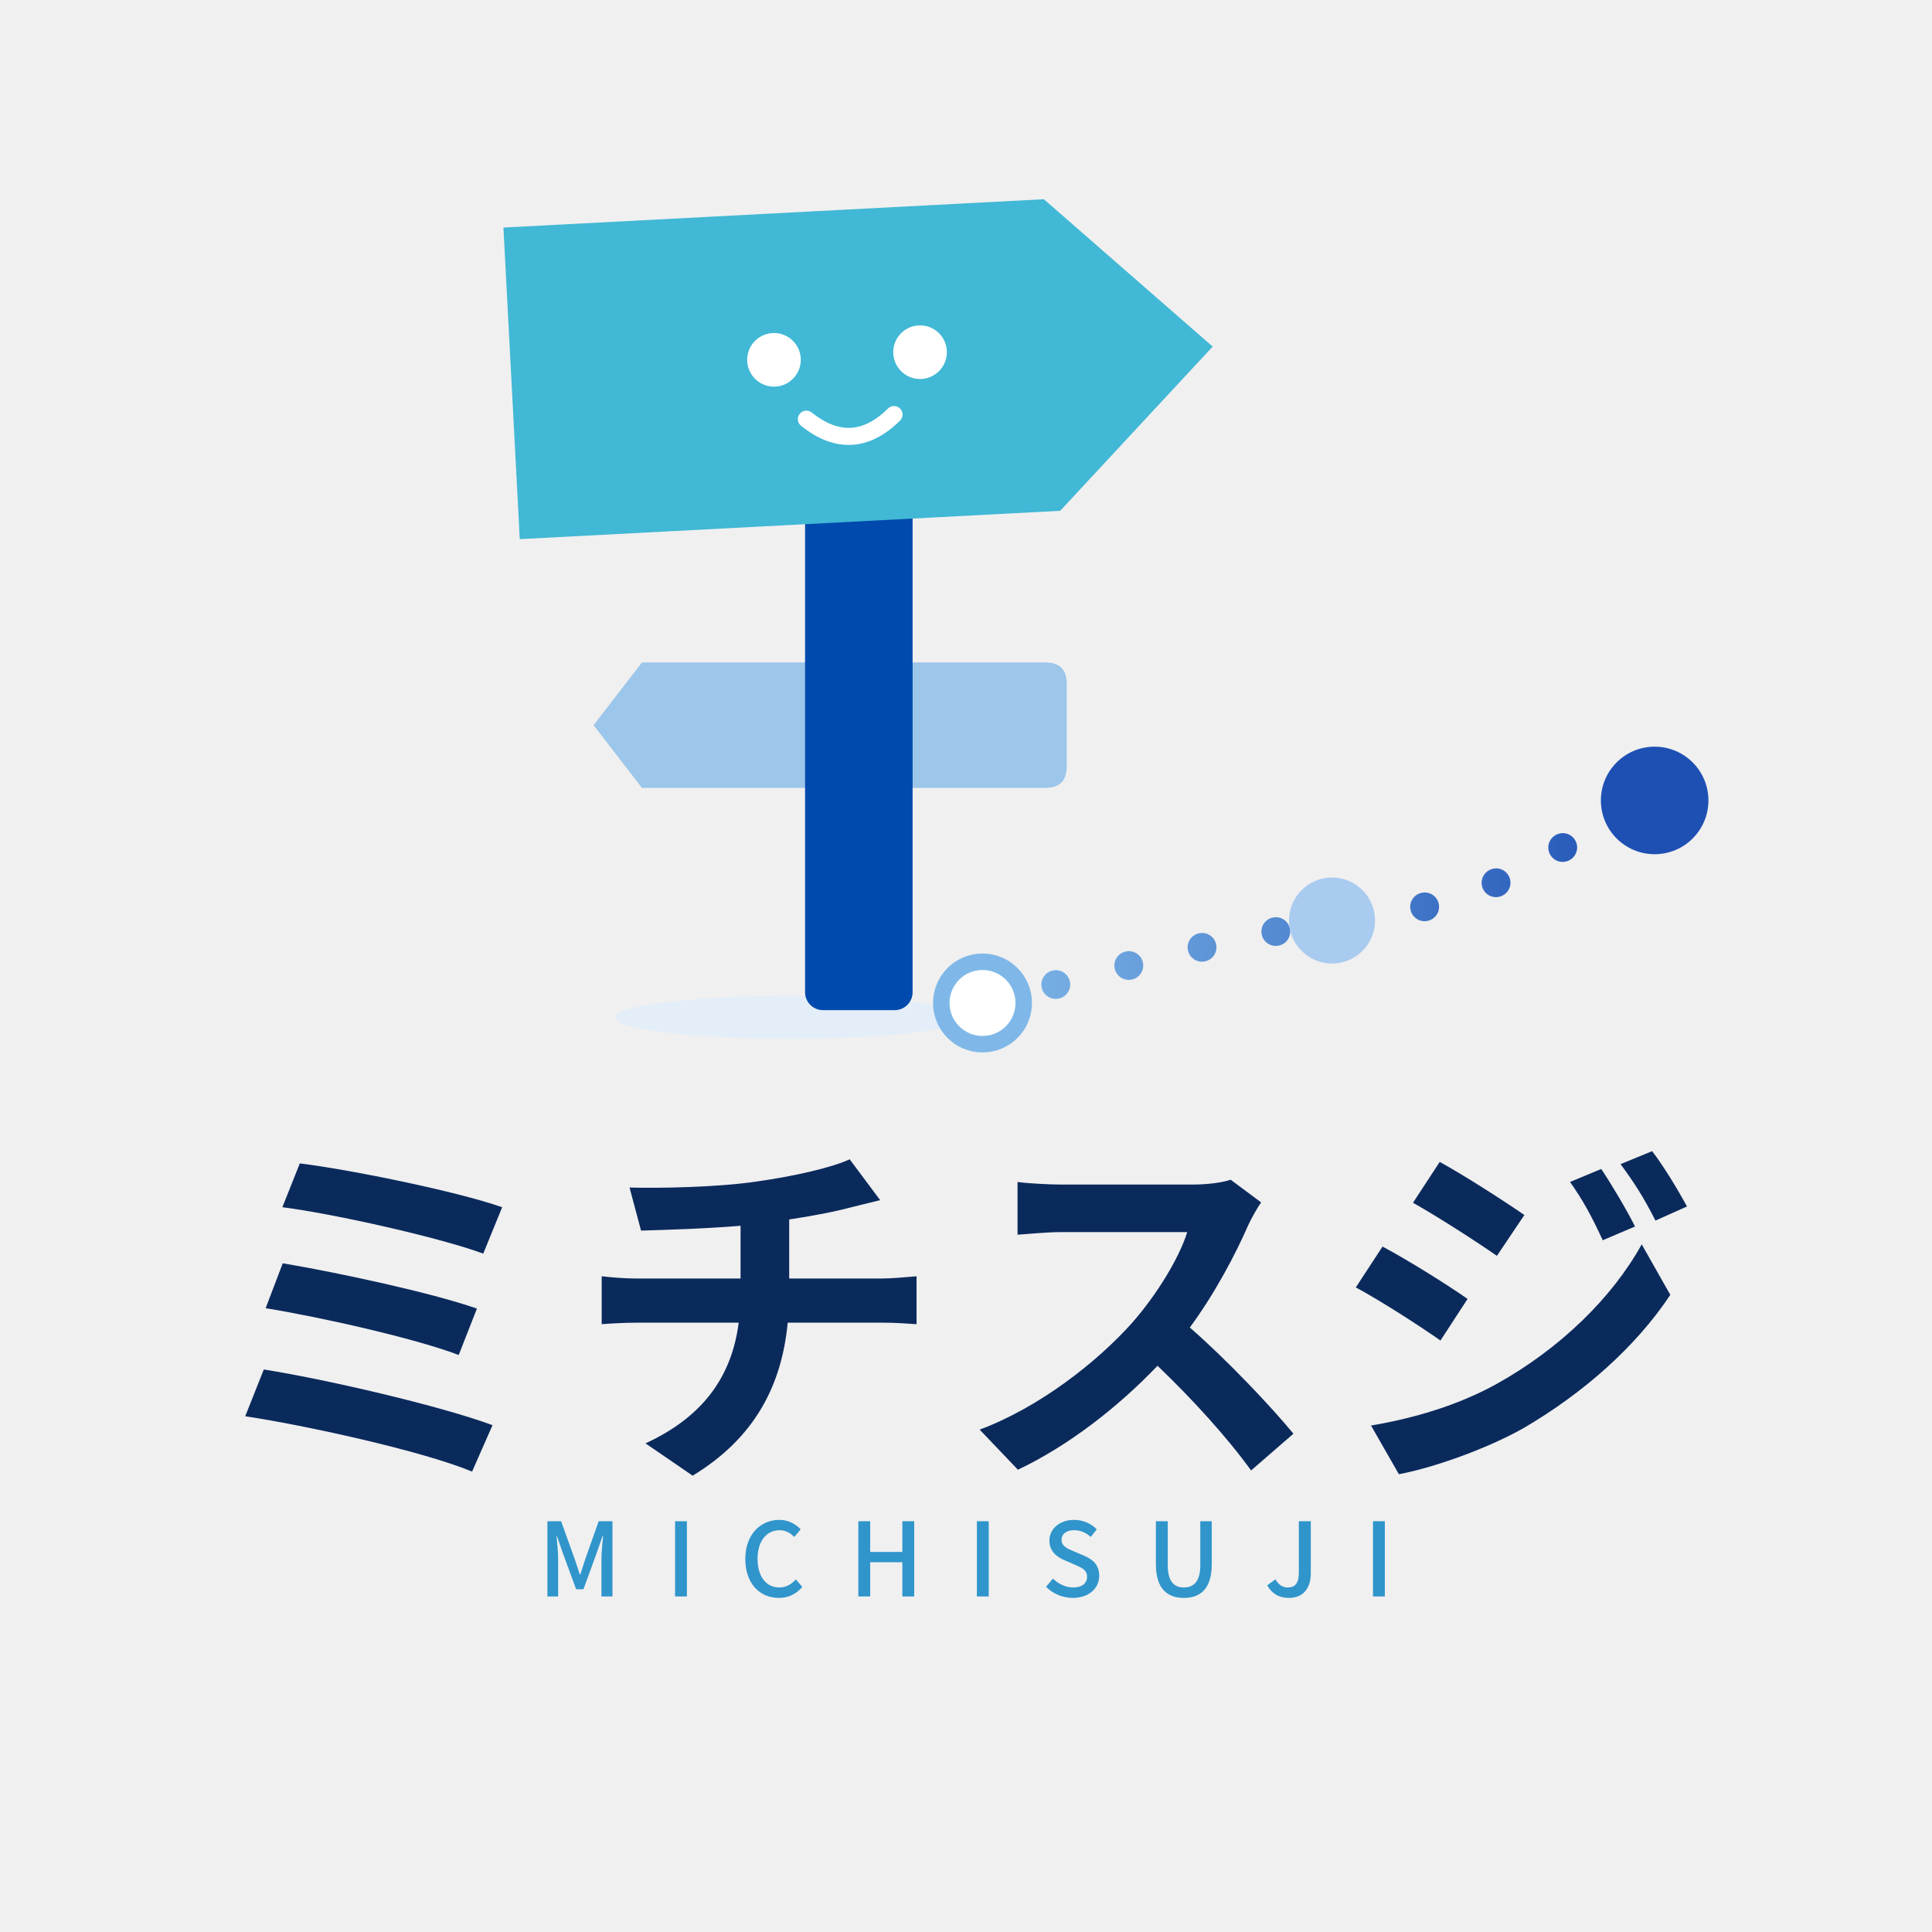
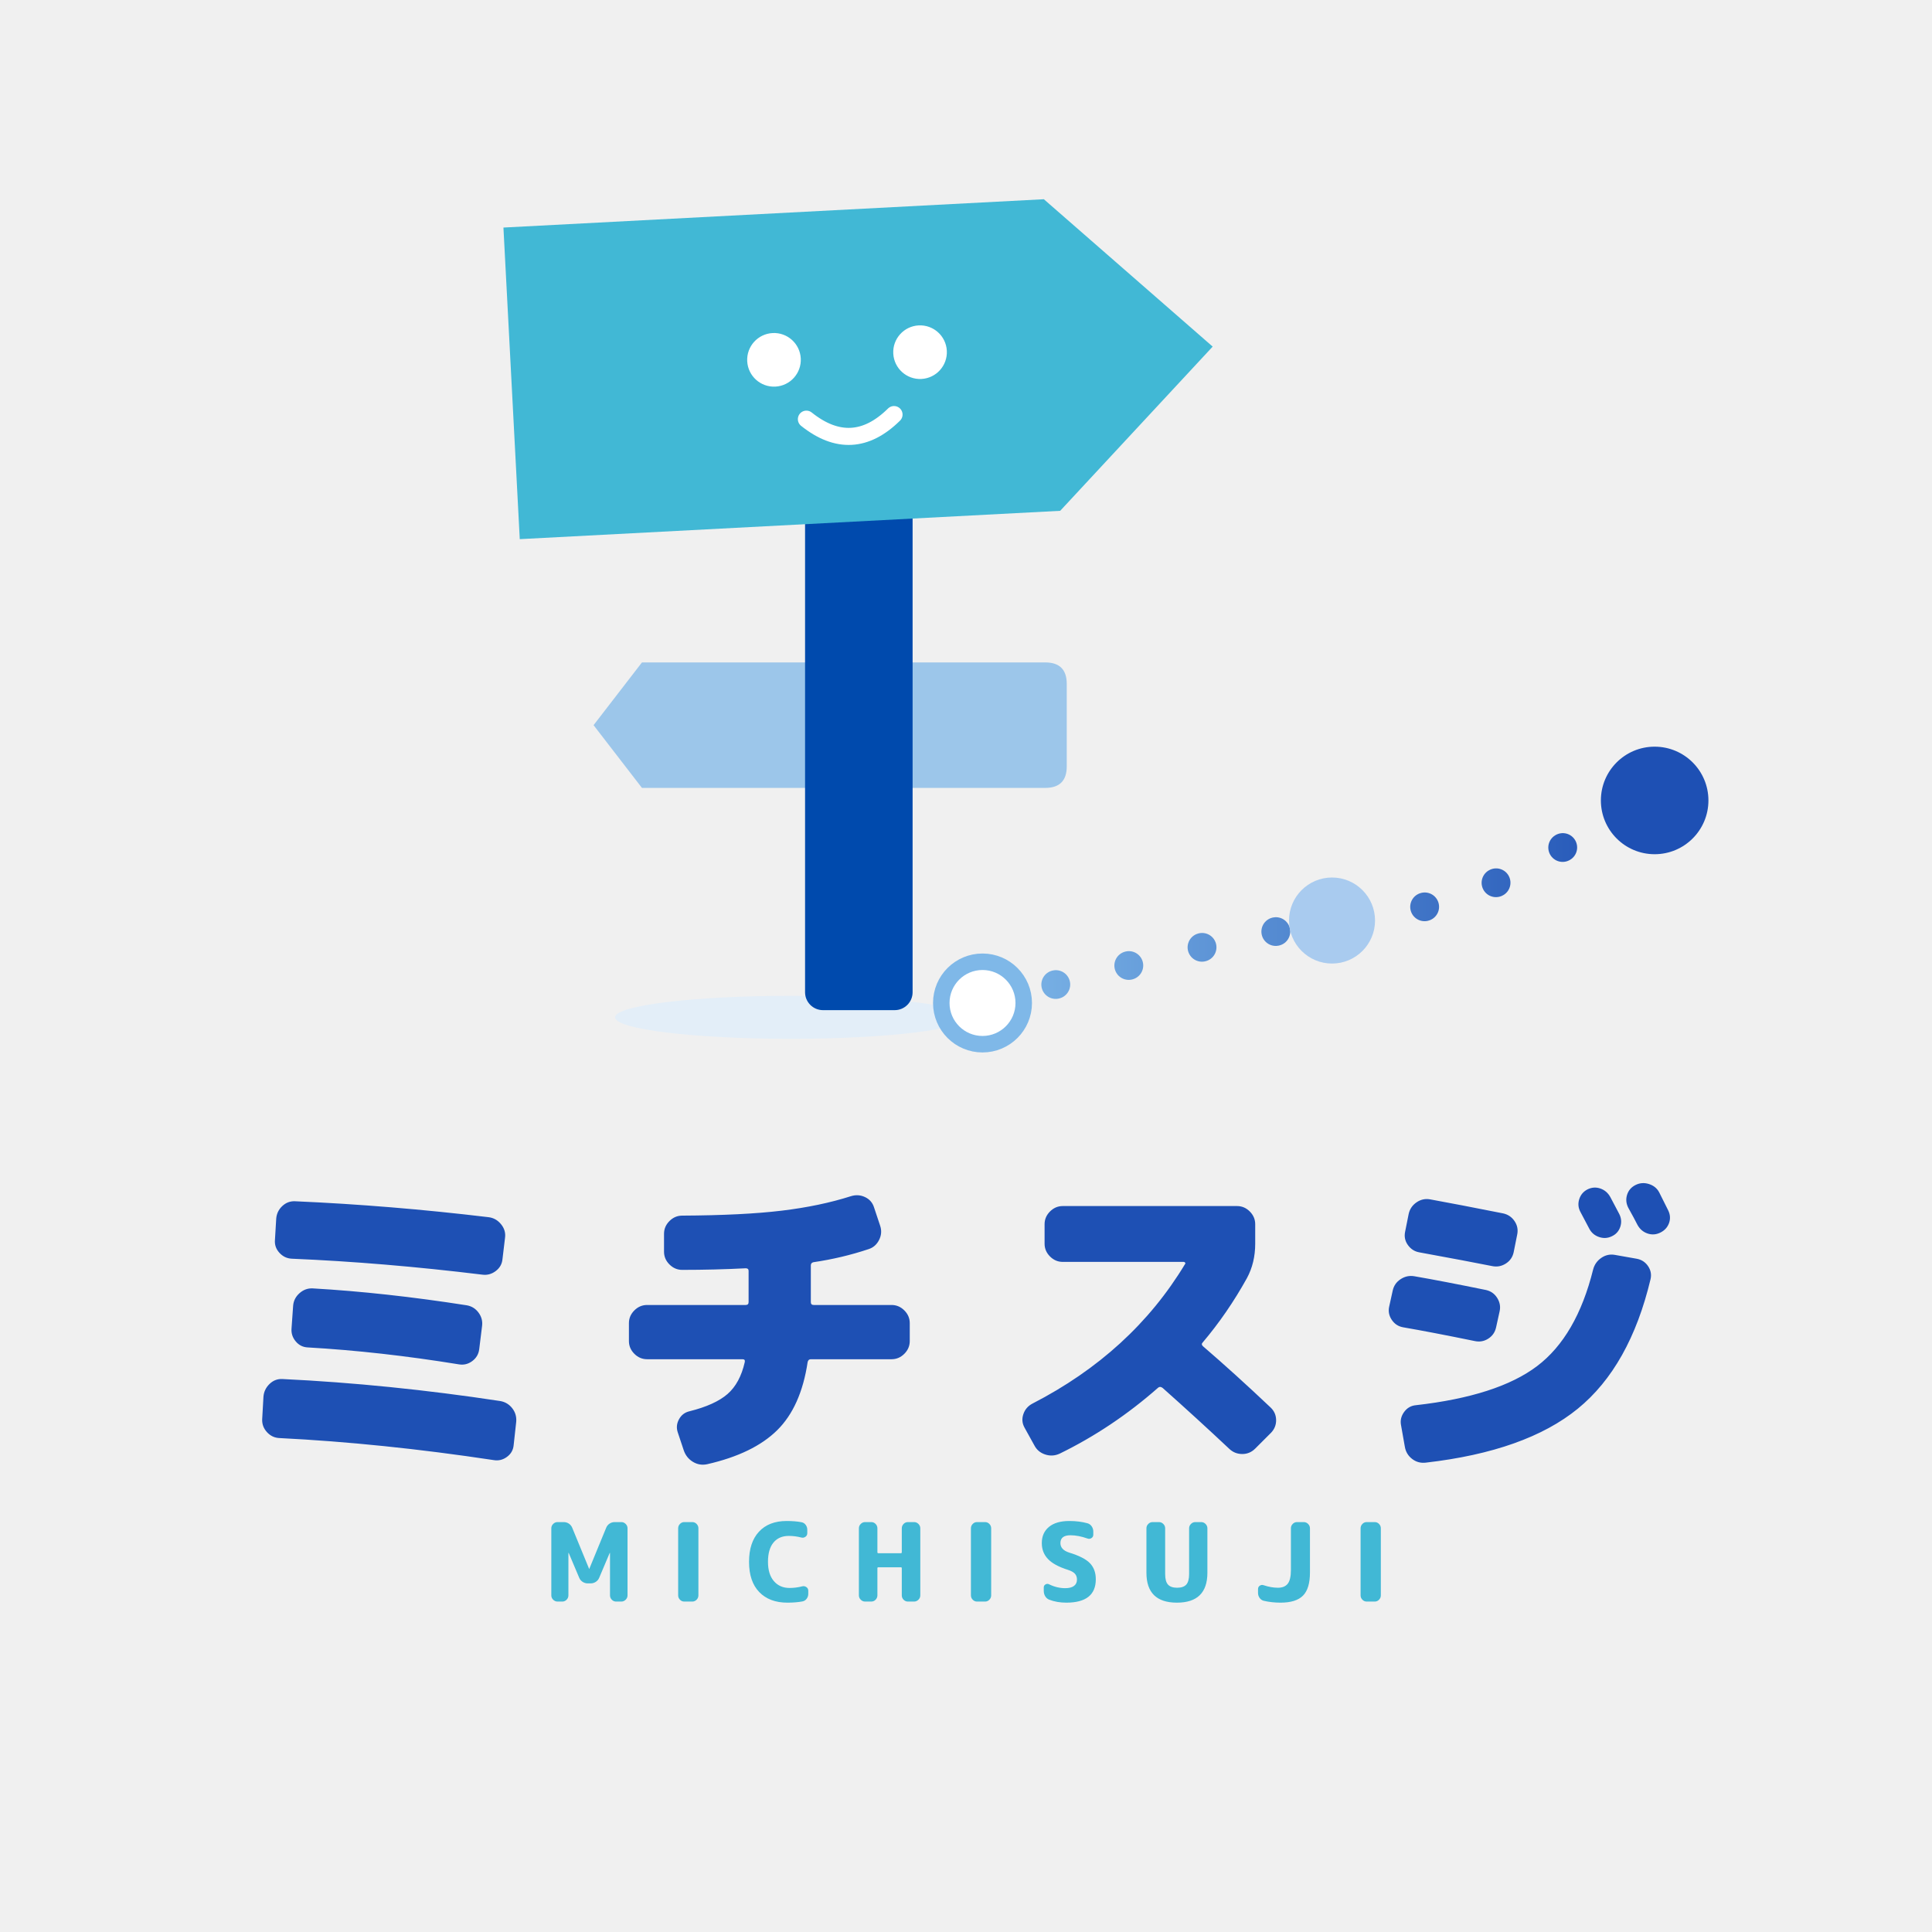
<svg xmlns="http://www.w3.org/2000/svg" viewBox="0 0 1024 1024" role="img" aria-label="ミチスジ MICHISUJI">
  <g transform="translate(250 30) scale(0.95)">
    <ellipse cx="178" cy="536" rx="98" ry="12" fill="#E3EEF8" />
    <path d="M95 338 L320 338 Q332 338 332 350 L332 396 Q332 408 320 408 L95 408 L68 373 Z" fill="#9CC6EA" />
    <rect x="186" y="240" width="60" height="292" rx="10" fill="#004AAD" />
    <g transform="rotate(-3 218 172) translate(-161.60 -45.56) scale(1.36)">
      <path d="M135.0,96.0 L357.0,96.0 L423.0,160.0 L357.0,224.0 L135.0,224.0 Z" fill="#41B8D5" />
      <circle cx="243" cy="156" r="11" fill="#FFFFFF" />
      <circle cx="303" cy="156" r="11" fill="#FFFFFF" />
      <path d="M255.0,181.0 Q273.0,197.0 291.0,181.0" fill="none" stroke="#FFFFFF" stroke-width="7" stroke-linecap="round" />
    </g>
    <defs>
      <linearGradient id="pgs" x1="0" y1="0" x2="1" y2="0">
        <stop offset="0" stop-color="#7FB8E8" />
        <stop offset="1" stop-color="#1E50B4" />
      </linearGradient>
    </defs>
    <path d="M285 528 C 360 510, 420 490, 500 480 S 600 440, 660 415" fill="none" stroke="url(#pgs)" stroke-width="16" stroke-linecap="round" stroke-dasharray="0.1 42" />
    <circle cx="285" cy="528" r="23" fill="#FFFFFF" stroke="#7FB8E8" stroke-width="9.2" />
    <circle cx="480" cy="482" r="24" fill="#A9CBEF" />
    <circle cx="660" cy="415" r="30" fill="#1E50B4" />
  </g>
  <g transform="translate(-298.98 491.92) scale(0.82)">
-     <path d="M558.4 152.08 547.12 180.4C580.96 184.72 649.12 200.08 676.96 210.4L689.2 180.4C658.96 169.84 589.84 155.92 558.4 152.08ZM547.36 216.64 536.32 245.68C572.08 251.44 633.52 265.36 661.12 275.92L672.88 245.92C642.64 235.36 581.68 222.4 547.36 216.64ZM535.12 285.28 523.12 315.52C561.52 321.28 637.36 337.84 669.76 351.28L682.96 321.28C650.08 309.04 576.16 291.76 535.12 285.28Z M753.52 225.04V256.0C759.76 255.52 768.64 255.04 776.08 255.04H842.08C837.52 290.56 818.32 316.24 781.84 333.04L812.32 353.92C852.64 329.44 869.92 295.36 873.76 255.04H935.92C942.4 255.04 950.56 255.52 957.04 256.0V225.04C951.76 225.52 940.48 226.48 935.2 226.48H874.72V188.32C889.12 186.16 903.28 183.52 915.04 180.4C919.12 179.44 925.36 177.76 933.52 175.84L913.84 149.44C901.84 154.96 877.36 160.48 853.36 163.84C826.96 167.68 789.76 168.16 771.52 167.68L778.96 195.52C795.04 195.04 820.24 194.32 843.28 192.4V226.48H775.6C768.16 226.48 760.0 225.76 753.52 225.04Z M1179.76 177.28 1160.08 162.64C1155.28 164.32 1145.68 165.76 1135.36 165.76C1124.56 165.76 1063.12 165.76 1050.64 165.76C1043.44 165.76 1028.8 165.04 1022.32 164.08V198.16C1027.36 197.92 1040.56 196.48 1050.64 196.48C1060.96 196.48 1122.16 196.48 1132.0 196.48C1126.72 213.52 1112.08 237.28 1096.24 255.28C1073.68 280.48 1036.48 309.76 997.84 324.16L1022.56 350.08C1055.44 334.48 1087.36 309.52 1112.8 282.88C1135.36 304.48 1157.68 328.96 1173.28 350.56L1200.64 326.8C1186.48 309.52 1157.44 278.8 1133.68 258.16C1149.76 236.32 1163.2 210.88 1171.36 192.16C1173.52 187.36 1177.84 179.92 1179.76 177.28Z M1399.6 155.68 1379.44 164.08C1388.08 176.32 1393.6 186.64 1400.56 201.76L1421.44 192.88C1415.92 181.84 1406.32 165.76 1399.6 155.68ZM1432.48 144.16 1412.08 152.56C1420.96 164.56 1426.96 173.92 1434.64 189.04L1455.04 179.92C1449.28 169.36 1439.92 153.76 1432.48 144.16ZM1295.2 151.12 1277.92 177.52C1293.76 186.4 1318.72 202.48 1332.16 211.84L1349.92 185.44C1337.44 176.8 1311.04 159.76 1295.2 151.12ZM1250.8 321.52 1268.8 352.96C1289.92 349.12 1324.48 337.12 1348.96 323.44C1388.08 300.64 1422.16 270.4 1444.24 237.04L1425.76 204.4C1406.8 238.72 1373.2 271.6 1332.4 294.4C1306.48 308.8 1277.68 316.96 1250.8 321.52ZM1258.24 205.84 1240.96 232.24C1257.04 240.88 1282 256.96 1295.68 266.56L1313.2 239.68C1300.96 231.04 1274.56 214.48 1258.24 205.84Z" fill="#0B2A5C" />
-     <path transform="translate(236.045 0)" d="M482.402 432.0H489.332V407.976C489.332 403.62 488.738 397.35 488.276 392.928H488.54L492.434 404.148L500.948 427.314H505.7L514.148 404.148L518.042 392.928H518.372C517.91 397.35 517.316 403.62 517.316 407.976V432.0H524.444V383.358H515.534L506.822 407.976C505.766 411.144 504.776 414.51 503.654 417.744H503.324C502.268 414.51 501.212 411.144 500.09 407.976L491.246 383.358H482.402Z M564.902 432.0H572.558V383.358H564.902Z M631.958 432.924C638.294 432.924 643.178 430.416 647.138 425.862L642.98 420.978C640.076 424.146 636.71 426.192 632.288 426.192C623.708 426.192 618.23 419.064 618.23 407.58C618.23 396.162 624.104 389.166 632.486 389.166C636.38 389.166 639.416 391.014 641.99 393.522L646.082 388.638C643.112 385.404 638.36 382.5 632.354 382.5C620.012 382.5 610.31 392.004 610.31 407.778C610.31 423.75 619.748 432.924 631.958 432.924Z M683.372 432.0H691.028V409.89H711.818V432.0H719.474V383.358H711.818V403.224H691.028V383.358H683.372Z M759.998 432.0H767.654V383.358H759.998Z M821.972 432.924C832.598 432.924 839.066 426.522 839.066 418.734C839.066 411.606 834.974 408.042 829.166 405.6L822.5 402.762C818.606 401.112 814.712 399.594 814.712 395.37C814.712 391.608 817.88 389.166 822.83 389.166C827.12 389.166 830.552 390.816 833.588 393.522L837.482 388.638C833.918 384.876 828.572 382.5 822.83 382.5C813.524 382.5 806.858 388.242 806.858 395.898C806.858 403.026 812.006 406.656 816.758 408.636L823.49 411.54C827.978 413.52 831.212 414.906 831.212 419.328C831.212 423.42 827.978 426.192 822.17 426.192C817.418 426.192 812.666 423.882 809.168 420.45L804.68 425.73C809.102 430.218 815.306 432.924 821.972 432.924Z M893.78 432.924C904.538 432.924 911.798 426.984 911.798 411.144V383.358H904.406V411.606C904.406 422.628 899.918 426.192 893.78 426.192C887.708 426.192 883.352 422.628 883.352 411.606V383.358H875.696V411.144C875.696 426.984 883.022 432.924 893.78 432.924Z M961.694 432.924C971.594 432.924 975.818 425.862 975.818 417.084V383.358H968.096V416.424C968.096 423.486 965.72 426.192 960.836 426.192C957.734 426.192 955.028 424.608 952.982 420.912L947.636 424.806C950.672 430.152 955.16 432.924 961.694 432.924Z M1016.012 432.0H1023.668V383.358H1016.012Z" fill="#3095CB" />
+     <path d="M687.96 305.683Q692.705 306.508 695.696 310.324Q698.687 314.14 698.274 319.091L696.624 334.149Q696.211 338.893 692.292 341.781Q688.373 344.669 683.628 343.844Q611.225 332.911 545.217 329.611Q540.473 329.404 537.172 325.795Q533.872 322.185 534.078 317.44L534.903 302.795Q535.316 298.05 538.822 294.647Q542.329 291.243 547.073 291.449Q615.97 294.75 687.96 305.683ZM566.67 232.867Q613.494 235.549 666.301 243.8Q671.046 244.625 673.933 248.544Q676.821 252.463 676.202 257.208L674.346 272.266Q673.727 277.01 669.808 279.898Q665.889 282.786 661.144 281.961Q610.4 273.71 563.575 271.028Q558.831 270.822 555.737 267.109Q552.643 263.396 553.055 258.652L554.087 244.006Q554.499 239.262 558.212 235.961Q561.925 232.661 566.67 232.867ZM689.404 213.89Q688.992 218.634 685.072 221.625Q681.153 224.616 676.409 223.997Q612.257 216.159 553.262 213.683Q548.517 213.477 545.217 209.867Q541.916 206.257 542.329 201.513L543.154 187.692Q543.567 182.948 547.073 179.648Q550.58 176.347 555.324 176.553Q617.001 179.235 680.534 186.867Q685.279 187.486 688.476 191.405Q691.673 195.325 691.054 200.069Z M940.89 243.593Q945.634 243.593 949.141 247.1Q952.647 250.607 952.647 255.351V266.903Q952.647 271.647 949.141 275.154Q945.634 278.66 940.89 278.66H888.702Q887.051 278.66 886.639 280.517Q882.307 309.396 866.939 324.557Q851.572 339.718 821.662 346.525Q816.711 347.557 812.482 344.978Q808.254 342.4 806.604 337.655L802.684 325.898Q801.24 321.566 803.509 317.44Q805.778 313.315 810.317 312.283Q826.819 308.158 834.863 301.144Q842.908 294.131 846.002 280.517Q846.415 278.66 844.558 278.66H782.882Q778.137 278.66 774.631 275.154Q771.124 271.647 771.124 266.903V255.351Q771.124 250.607 774.631 247.1Q778.137 243.593 782.882 243.593H846.621Q848.478 243.593 848.478 241.737V221.522Q848.478 219.872 846.621 219.872Q826.612 220.903 805.572 220.903Q800.828 220.903 797.321 217.396Q793.814 213.89 793.814 209.145V197.594Q793.814 192.849 797.321 189.343Q800.828 185.836 805.572 185.836Q844.971 185.63 869.827 182.639Q894.684 179.648 914.692 173.253Q919.437 171.809 923.769 173.872Q928.1 175.935 929.544 180.473L933.464 192.231Q935.114 196.975 932.845 201.513Q930.576 206.051 926.038 207.495Q908.71 213.271 890.352 215.952Q888.702 216.365 888.702 218.015V241.737Q888.702 243.593 890.558 243.593Z M1142.105 270.203Q1162.733 287.943 1185.836 309.808Q1189.342 313.109 1189.446 317.853Q1189.549 322.597 1186.248 326.104L1175.934 336.418Q1172.428 339.924 1167.58 339.924Q1162.733 339.924 1159.226 336.624Q1138.598 317.234 1116.114 297.225Q1114.464 295.988 1113.226 297.019Q1083.729 323.01 1049.487 339.718Q1044.949 341.781 1040.204 340.234Q1035.46 338.687 1033.191 334.355L1026.797 322.804Q1024.527 318.678 1026.075 314.14Q1027.622 309.602 1031.953 307.333Q1096.105 274.329 1130.554 217.19Q1130.966 216.777 1130.657 216.262Q1130.347 215.746 1129.728 215.746H1051.55Q1046.805 215.746 1043.299 212.239Q1039.792 208.733 1039.792 203.988V191.405Q1039.792 186.661 1043.299 183.154Q1046.805 179.648 1051.55 179.648H1164.177Q1168.921 179.648 1172.428 183.154Q1175.934 186.661 1175.934 191.405V203.988Q1175.934 216.365 1170.571 226.266Q1157.988 248.957 1141.899 267.934Q1140.867 268.965 1142.105 270.203Z M1422.399 213.683Q1427.144 214.508 1429.825 218.428Q1432.507 222.347 1431.476 226.885Q1418.068 283.198 1384.445 310.633Q1350.821 338.068 1286.257 345.494Q1281.306 346.113 1277.387 343.122Q1273.468 340.131 1272.643 335.18L1270.167 321.153Q1269.342 316.615 1272.23 312.696Q1275.118 308.777 1279.862 308.364Q1332.669 302.382 1358.144 283.095Q1383.619 263.808 1394.346 220.697Q1395.583 215.952 1399.606 213.168Q1403.628 210.383 1408.373 211.208ZM1390.633 168.921Q1394.758 166.858 1398.987 168.302Q1403.216 169.746 1405.485 173.872Q1406.516 175.728 1408.373 179.338Q1410.229 182.948 1411.26 184.805Q1413.323 188.93 1411.879 193.159Q1410.435 197.387 1406.31 199.244Q1402.391 201.1 1398.162 199.656Q1393.933 198.213 1391.871 194.293Q1390.839 192.437 1388.983 188.827Q1387.126 185.217 1386.095 183.361Q1384.032 179.441 1385.373 175.213Q1386.714 170.984 1390.633 168.921ZM1437.045 170.778Q1438.076 172.841 1440.036 176.76Q1441.996 180.679 1442.821 182.329Q1444.884 186.455 1443.44 190.58Q1441.996 194.706 1437.87 196.769Q1433.745 198.831 1429.516 197.387Q1425.287 195.943 1423.018 191.818Q1421.162 188.105 1417.036 180.679Q1414.973 176.553 1416.314 172.325Q1417.655 168.096 1421.781 166.033Q1425.906 163.971 1430.444 165.415Q1434.982 166.858 1437.045 170.778ZM1317.817 266.903Q1289.557 261.127 1271.611 258.033Q1266.867 257.208 1264.185 253.185Q1261.504 249.163 1262.535 244.625L1264.804 234.311Q1265.836 229.567 1269.961 226.885Q1274.087 224.203 1278.831 225.028Q1296.777 228.123 1325.037 233.898Q1329.781 234.93 1332.36 239.055Q1334.938 243.181 1333.907 247.719L1331.638 258.033Q1330.606 262.777 1326.584 265.356Q1322.562 267.934 1317.817 266.903ZM1288.939 175.316Q1307.091 178.616 1336.176 184.392Q1340.92 185.423 1343.602 189.446Q1346.283 193.468 1345.252 198.213L1342.983 209.558Q1341.952 214.302 1337.826 216.881Q1333.701 219.459 1328.956 218.428Q1313.485 215.333 1281.925 209.558Q1277.387 208.733 1274.602 204.813Q1271.818 200.894 1272.849 196.15L1275.118 184.805Q1276.149 180.06 1280.172 177.275Q1284.194 174.491 1288.939 175.316Z" fill="#1E50B4" />
+     <path d="M724.974 435.296Q723.355 435.296 722.159 434.1Q720.963 432.904 720.963 431.285V387.935Q720.963 386.316 722.159 385.12Q723.355 383.924 724.974 383.924H728.985Q730.815 383.924 732.293 384.909Q733.771 385.894 734.474 387.583L745.382 414.114Q745.382 414.184 745.453 414.184Q745.523 414.184 745.523 414.114L756.431 387.583Q757.135 385.894 758.613 384.909Q760.09 383.924 761.92 383.924H766.213Q767.831 383.924 769.028 385.12Q770.224 386.316 770.224 387.935V431.285Q770.224 432.904 769.028 434.1Q767.831 435.296 766.213 435.296H762.835Q761.216 435.296 760.055 434.1Q758.894 432.904 758.894 431.285V403.91Q758.894 403.839 758.824 403.839Q758.683 403.839 758.683 403.91L751.927 419.885Q751.223 421.573 749.71 422.559Q748.197 423.544 746.368 423.544H744.538Q742.708 423.544 741.195 422.559Q739.682 421.573 738.978 419.885L732.223 403.91Q732.223 403.839 732.082 403.839Q732.011 403.839 732.011 403.91V431.285Q732.011 432.904 730.85 434.1Q729.689 435.296 728.07 435.296Z M806.889 435.296Q805.27 435.296 804.109 434.1Q802.948 432.904 802.948 431.285V387.935Q802.948 386.316 804.109 385.12Q805.27 383.924 806.889 383.924H812.096Q813.715 383.924 814.876 385.12Q816.037 386.316 816.037 387.935V431.285Q816.037 432.904 814.876 434.1Q813.715 435.296 812.096 435.296Z M873.532 436.0Q861.991 436.0 855.376 429.174Q848.761 422.348 848.761 409.61Q848.761 397.084 855.165 390.152Q861.569 383.22 873.04 383.22Q878.529 383.22 882.61 383.994Q884.299 384.276 885.355 385.683Q886.41 387.091 886.41 388.85V391.102Q886.41 392.58 885.214 393.424Q884.018 394.269 882.61 393.917Q878.599 392.861 874.447 392.861Q868.113 392.861 864.56 397.154Q861.006 401.447 861.006 409.61Q861.006 417.633 864.806 422.066Q868.606 426.5 874.94 426.5Q879.162 426.5 883.173 425.444Q884.581 425.092 885.812 425.937Q887.044 426.781 887.044 428.259V430.37Q887.044 432.129 885.953 433.537Q884.862 434.944 883.173 435.226Q879.021 436.0 873.532 436.0Z M923.779 435.296Q922.16 435.296 920.964 434.1Q919.767 432.904 919.767 431.285V387.935Q919.767 386.316 920.964 385.12Q922.16 383.924 923.779 383.924H927.79Q929.409 383.924 930.57 385.12Q931.731 386.316 931.731 387.935V403.417Q931.731 404.051 932.364 404.051H946.861Q947.495 404.051 947.495 403.417V387.935Q947.495 386.316 948.656 385.12Q949.817 383.924 951.435 383.924H955.447Q957.065 383.924 958.262 385.12Q959.458 386.316 959.458 387.935V431.285Q959.458 432.904 958.262 434.1Q957.065 435.296 955.447 435.296H951.435Q949.817 435.296 948.656 434.1Q947.495 432.904 947.495 431.285V413.692Q947.495 413.129 946.861 413.129H932.364Q931.731 413.129 931.731 413.692V431.285Q931.731 432.904 930.57 434.1Q929.409 435.296 927.79 435.296Z M996.123 435.296Q994.504 435.296 993.343 434.1Q992.182 432.904 992.182 431.285V387.935Q992.182 386.316 993.343 385.12Q994.504 383.924 996.123 383.924H1001.33Q1002.949 383.924 1004.11 385.12Q1005.271 386.316 1005.271 387.935V431.285Q1005.271 432.904 1004.11 434.1Q1002.949 435.296 1001.33 435.296Z M1054.744 414.747Q1045.876 411.932 1041.936 407.745Q1037.995 403.558 1037.995 397.506Q1037.995 390.891 1042.604 387.055Q1047.214 383.22 1055.799 383.22Q1062.273 383.22 1067.551 384.698Q1069.24 385.19 1070.261 386.703Q1071.281 388.217 1071.281 390.046V392.087Q1071.281 393.495 1070.085 394.269Q1068.889 395.043 1067.551 394.55Q1061.57 392.439 1056.503 392.439Q1050.028 392.439 1050.028 397.506Q1050.028 401.799 1055.658 403.628Q1065.37 406.584 1069.135 410.525Q1072.9 414.466 1072.9 420.87Q1072.9 436.0 1053.829 436.0Q1047.777 436.0 1042.85 434.1Q1041.161 433.467 1040.211 431.883Q1039.261 430.3 1039.261 428.4V426.148Q1039.261 424.881 1040.387 424.212Q1041.513 423.544 1042.639 424.107Q1047.777 426.64 1053.125 426.64Q1056.855 426.64 1058.79 425.198Q1060.725 423.755 1060.725 421.081Q1060.725 418.759 1059.388 417.281Q1058.051 415.803 1054.744 414.747Z M1105.623 416.647V387.935Q1105.623 386.316 1106.82 385.12Q1108.016 383.924 1109.635 383.924H1113.716Q1115.335 383.924 1116.531 385.12Q1117.728 386.316 1117.728 387.935V417.492Q1117.728 422.277 1119.557 424.318Q1121.387 426.359 1125.469 426.359Q1129.55 426.359 1131.38 424.318Q1133.21 422.277 1133.21 417.492V387.935Q1133.21 386.316 1134.406 385.12Q1135.602 383.924 1137.221 383.924H1141.021Q1142.64 383.924 1143.836 385.12Q1145.032 386.316 1145.032 387.935V416.647Q1145.032 436.0 1125.328 436.0Q1105.623 436.0 1105.623 416.647Z M1181.486 434.804Q1179.797 434.381 1178.777 432.939Q1177.756 431.496 1177.756 429.666V427.203Q1177.756 425.796 1178.917 425.022Q1180.078 424.248 1181.416 424.74Q1186.271 426.359 1190.634 426.359Q1194.927 426.359 1196.968 423.755Q1199.009 421.151 1199.009 414.888V387.935Q1199.009 386.316 1200.17 385.12Q1201.331 383.924 1202.95 383.924H1207.313Q1208.931 383.924 1210.128 385.12Q1211.324 386.316 1211.324 387.935V416.507Q1211.324 426.922 1206.82 431.461Q1202.316 436.0 1192.323 436.0Q1186.623 436.0 1181.486 434.804Z M1247.989 435.296Q1246.37 435.296 1245.209 434.1Q1244.048 432.904 1244.048 431.285V387.935Q1244.048 386.316 1245.209 385.12Q1246.37 383.924 1247.989 383.924H1253.196Q1254.815 383.924 1255.976 385.12Q1257.137 386.316 1257.137 387.935V431.285Q1257.137 432.904 1255.976 434.1Q1254.815 435.296 1253.196 435.296Z" fill="#41B8D5" />
  </g>
</svg>
